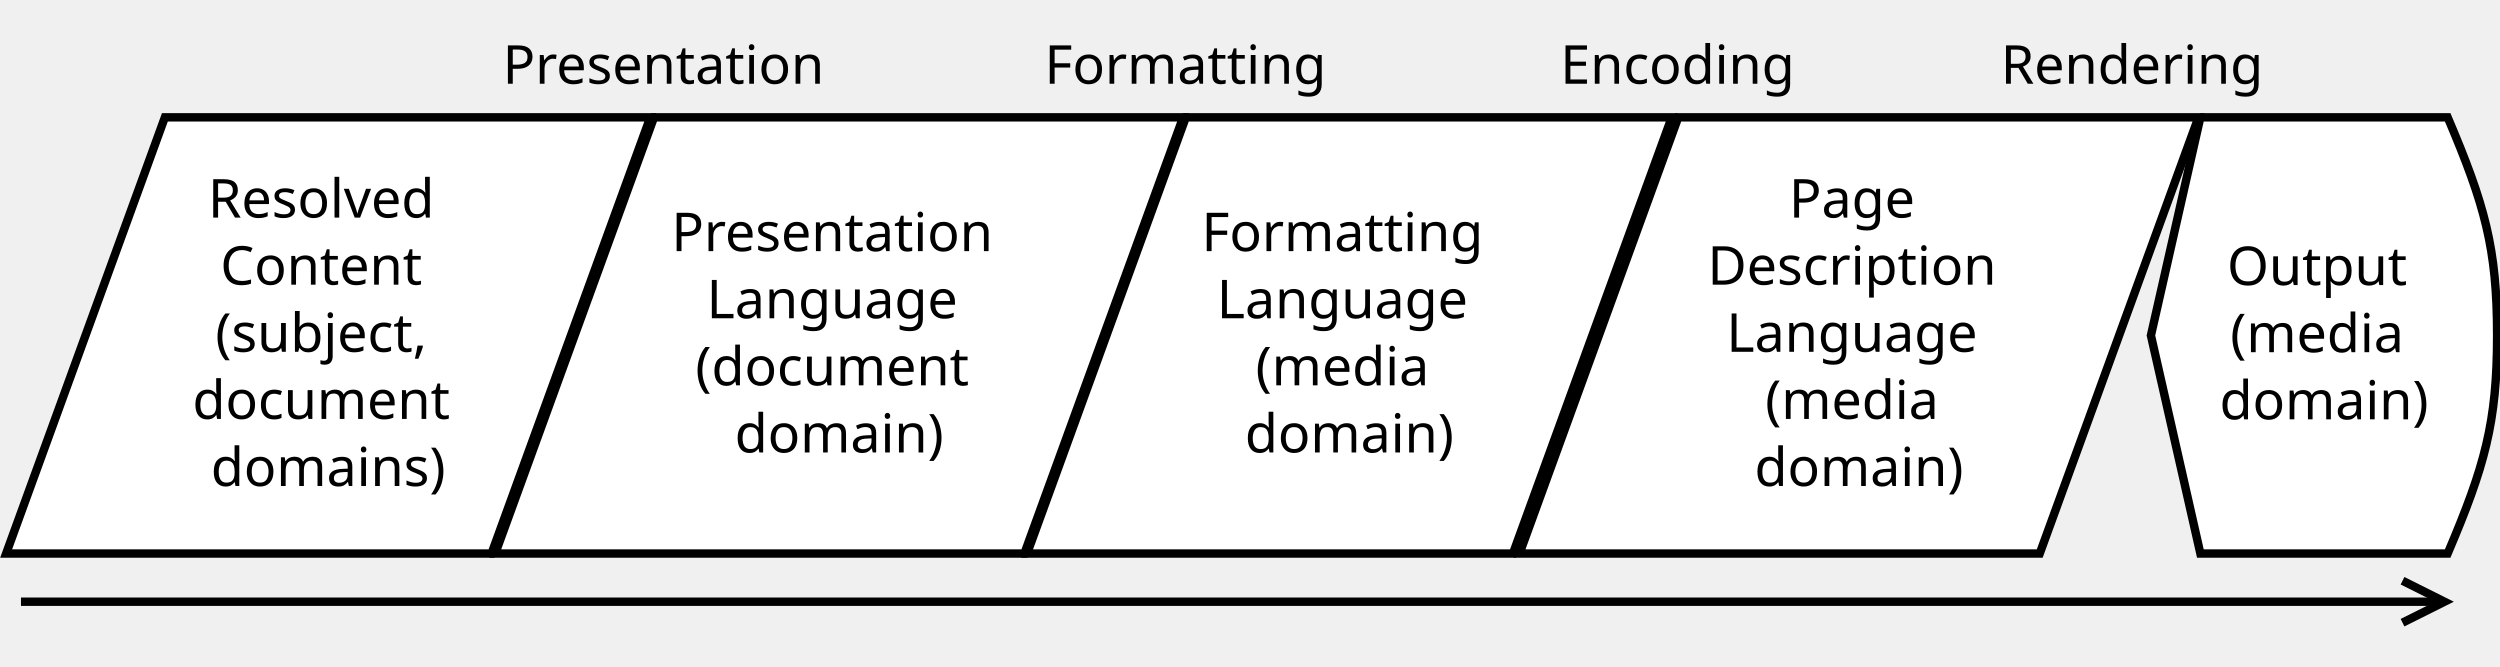
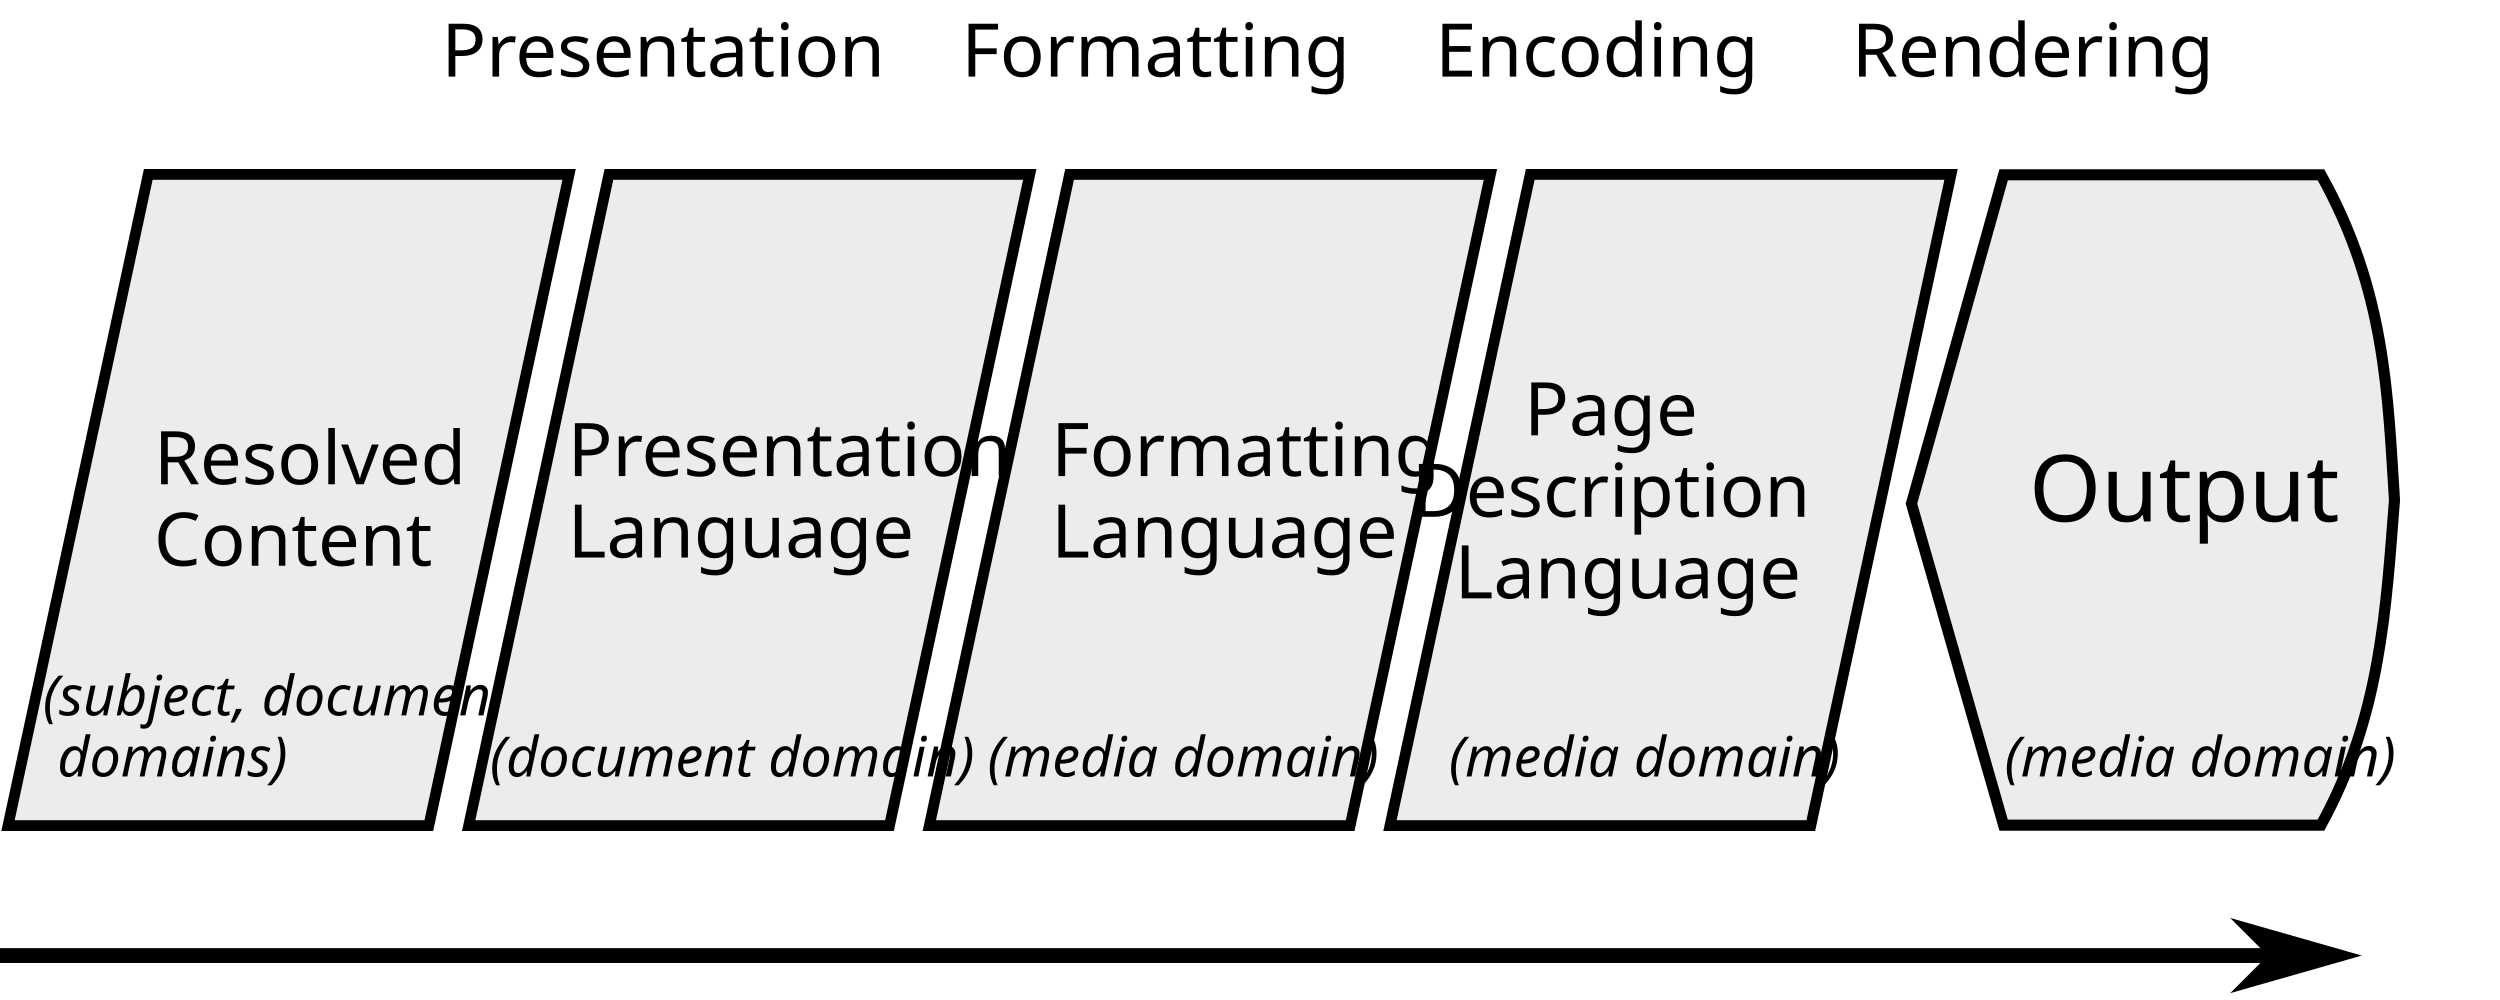
- <svg xmlns="http://www.w3.org/2000/svg" width="30cm" height="8cm" viewBox="1175 208 596 143">
-   <g>
-     <path style="fill: #ffffff" d="M 1699.57 228 L 1758.52,228 C 1767.37,248.8 1770.31,259.2 1770.31,280 C 1770.31,300.8 1767.37,311.2 1758.52,332 L 1699.57,332 L 1687.78,280 L 1699.57,228z" />
-     <path style="fill: none; fill-opacity:0; stroke-width: 2; stroke: #000000" d="M 1699.57 228 L 1758.52,228 C 1767.37,248.8 1770.31,259.2 1770.31,280 C 1770.31,300.8 1767.37,311.2 1758.52,332 L 1699.57,332 L 1687.78,280 L 1699.57,228" />
-     <text font-size="12.8" style="fill: #000000;text-anchor:middle;font-family:sans-serif;font-style:normal;font-weight:normal" x="1729.05" y="268">
-       <tspan x="1729.05" y="268">Output</tspan>
-       <tspan x="1729.05" y="284">(media</tspan>
-       <tspan x="1729.05" y="300">domain)</tspan>
+ <svg xmlns="http://www.w3.org/2000/svg" width="3.75in" height="1.5in" viewBox="0 0 337.5 135" id="svg4314" version="1.1">
+   <defs id="defs4316">
+     <marker orient="auto" refY="0" refX="0" id="Arrow1Mend" style="overflow:visible">
+       <path id="path4901" d="M 0,0 5,-5 -12.5,0 5,5 0,0 Z" style="fill:#000000;fill-opacity:1;fill-rule:evenodd;stroke:#000000;stroke-width:1pt;stroke-opacity:1" transform="matrix(-0.4,0,0,-0.4,-4,0)" />
+     </marker>
+   </defs>
+   <g id="layer2" style="display:inline" transform="translate(0,-1.2617187e-5)">
+     <rect style="opacity:1;fill:#ffffff;fill-opacity:1;fill-rule:nonzero;stroke:none;stroke-width:1.5;stroke-linecap:round;stroke-linejoin:miter;stroke-miterlimit:4;stroke-dasharray:none;stroke-dashoffset:0;stroke-opacity:1" id="rect5629" width="337.5" height="135" x="0" y="1.2617187e-05" />
+   </g>
+   <g id="layer1" transform="translate(0,-917.3622)">
+     <path style="fill:none;fill-rule:evenodd;stroke:#000000;stroke-width:2;stroke-linecap:butt;stroke-linejoin:miter;stroke-miterlimit:4;stroke-dasharray:none;stroke-opacity:1;marker-end:url(#Arrow1Mend)" d="m 0,1046.362 314.905,0" id="path4886" />
+     <path style="fill:#ececec;fill-rule:evenodd;stroke:#000000;stroke-width:1.456;stroke-linecap:butt;stroke-linejoin:miter;stroke-miterlimit:4;stroke-dasharray:none;stroke-opacity:1" d="m 1.08,1028.819 18.937,-87.914 56.812,0 -18.937,87.914 z" id="path5837" />
+     <text id="text5839" y="1013.935" x="5.793" style="font-style:normal;font-variant:normal;font-weight:normal;font-stretch:normal;font-size:8.75px;line-height:110%;font-family:'Gill Sans';-inkscape-font-specification:'Gill Sans, Normal';text-align:start;letter-spacing:0px;word-spacing:0px;writing-mode:lr-tb;text-anchor:start;fill:#000000;fill-opacity:1;stroke:none;stroke-width:1px;stroke-linecap:butt;stroke-linejoin:miter;stroke-opacity:1" xml:space="preserve">
+       <tspan y="1013.935" x="5.793" style="font-style:italic;font-variant:normal;font-weight:normal;font-stretch:normal;font-size:7.5px;font-family:'Gill Sans';-inkscape-font-specification:'Gill Sans Italic'" id="tspan5858">(subject, document</tspan>
+       <tspan y="1022.185" x="5.793" style="font-style:italic;font-variant:normal;font-weight:normal;font-stretch:normal;font-size:7.5px;font-family:'Gill Sans';-inkscape-font-specification:'Gill Sans Italic'" id="tspan5852"> domains)</tspan>
+     </text>
+     <path id="path5263" d="m 187.647,1028.819 18.937,-87.914 56.812,0 -18.937,87.914 z" style="fill:#ececec;fill-rule:evenodd;stroke:#000000;stroke-width:1.456;stroke-linecap:butt;stroke-linejoin:miter;stroke-miterlimit:4;stroke-dasharray:none;stroke-opacity:1" />
+     <path style="fill:#ececec;fill-rule:evenodd;stroke:#000000;stroke-width:1.5;stroke-linecap:butt;stroke-linejoin:miter;stroke-miterlimit:4;stroke-dasharray:none;stroke-opacity:1" d="m 258.047,985.357 12.444,-44.396 42.839,0 c 8.714,15.587 9.006,29.556 9.925,43.9 -1.143,14.633 -1.862,29.267 -9.925,43.9 l -42.839,0 z" id="path5265" />
+     <text xml:space="preserve" style="font-style:normal;font-variant:normal;font-weight:normal;font-stretch:normal;font-size:7.5px;line-height:110%;font-family:'Gill Sans';-inkscape-font-specification:'Gill Sans, Normal';text-align:start;letter-spacing:0px;word-spacing:0px;writing-mode:lr-tb;text-anchor:start;fill:#000000;fill-opacity:1;stroke:none;stroke-width:1px;stroke-linecap:butt;stroke-linejoin:miter;stroke-opacity:1" x="59.592" y="927.703" id="text5547">
+       <tspan id="tspan5549" x="59.592" y="927.703" style="font-size:10px">Presentation</tspan>
+     </text>
+     <text xml:space="preserve" style="font-style:normal;font-variant:normal;font-weight:normal;font-stretch:normal;font-size:7.5px;line-height:110%;font-family:'Gill Sans';-inkscape-font-specification:'Gill Sans, Normal';text-align:start;letter-spacing:0px;word-spacing:0px;writing-mode:lr-tb;text-anchor:start;fill:#000000;fill-opacity:1;stroke:none;stroke-width:1px;stroke-linecap:butt;stroke-linejoin:miter;stroke-opacity:1" x="129.787" y="927.703" id="text5551">
+       <tspan id="tspan5553" x="129.787" y="927.703" style="font-size:10px">Formatting</tspan>
+     </text>
+     <text xml:space="preserve" style="font-style:normal;font-variant:normal;font-weight:normal;font-stretch:normal;font-size:7.5px;line-height:110%;font-family:'Gill Sans';-inkscape-font-specification:'Gill Sans, Normal';text-align:start;letter-spacing:0px;word-spacing:0px;writing-mode:lr-tb;text-anchor:start;fill:#000000;fill-opacity:1;stroke:none;stroke-width:1px;stroke-linecap:butt;stroke-linejoin:miter;stroke-opacity:1" x="193.756" y="927.703" id="text5555">
+       <tspan id="tspan5557" x="193.756" y="927.703" style="font-size:10px">Encoding</tspan>
+     </text>
+     <text xml:space="preserve" style="font-style:normal;font-variant:normal;font-weight:normal;font-stretch:normal;font-size:7.5px;line-height:110%;font-family:'Gill Sans';-inkscape-font-specification:'Gill Sans, Normal';text-align:start;letter-spacing:0px;word-spacing:0px;writing-mode:lr-tb;text-anchor:start;fill:#000000;fill-opacity:1;stroke:none;stroke-width:1px;stroke-linecap:butt;stroke-linejoin:miter;stroke-opacity:1" x="250.001" y="927.703" id="text5559">
+       <tspan id="tspan5561" x="250.001" y="927.703" style="font-size:10px">Rendering</tspan>
+     </text>
+     <path style="fill:#ececec;fill-rule:evenodd;stroke:#000000;stroke-width:1.456;stroke-linecap:butt;stroke-linejoin:miter;stroke-miterlimit:4;stroke-dasharray:none;stroke-opacity:1" d="m 125.458,1028.819 18.937,-87.914 56.812,0 -18.937,87.914 z" id="path5833" />
+     <path id="path5835" d="m 63.269,1028.819 18.937,-87.914 56.812,0 -18.937,87.914 z" style="fill:#ececec;fill-rule:evenodd;stroke:#000000;stroke-width:1.456;stroke-linecap:butt;stroke-linejoin:miter;stroke-miterlimit:4;stroke-dasharray:none;stroke-opacity:1" />
+     <text xml:space="preserve" style="font-style:normal;font-variant:normal;font-weight:normal;font-stretch:normal;font-size:8.75px;line-height:110%;font-family:'Gill Sans';-inkscape-font-specification:'Gill Sans, Normal';text-align:start;letter-spacing:0px;word-spacing:0px;writing-mode:lr-tb;text-anchor:start;fill:#000000;fill-opacity:1;stroke:none;stroke-width:1px;stroke-linecap:butt;stroke-linejoin:miter;stroke-opacity:1" x="66.149" y="1022.185" id="text5862">
+       <tspan x="66.149" y="1022.185" id="tspan5866" style="font-style:italic;font-variant:normal;font-weight:normal;font-stretch:normal;font-size:7.5px;font-family:'Gill Sans';-inkscape-font-specification:'Gill Sans Italic'">(document domain)</tspan>
+     </text>
+     <text id="text5868" y="1022.185" x="133.324" style="font-style:normal;font-variant:normal;font-weight:normal;font-stretch:normal;font-size:8.75px;line-height:110%;font-family:'Gill Sans';-inkscape-font-specification:'Gill Sans, Normal';text-align:start;letter-spacing:0px;word-spacing:0px;writing-mode:lr-tb;text-anchor:start;fill:#000000;fill-opacity:1;stroke:none;stroke-width:1px;stroke-linecap:butt;stroke-linejoin:miter;stroke-opacity:1" xml:space="preserve">
+       <tspan style="font-style:italic;font-variant:normal;font-weight:normal;font-stretch:normal;font-size:7.5px;font-family:'Gill Sans';-inkscape-font-specification:'Gill Sans Italic'" id="tspan5872" y="1022.185" x="133.324">(media domain)</tspan>
+     </text>
+     <text xml:space="preserve" style="font-style:normal;font-variant:normal;font-weight:normal;font-stretch:normal;font-size:8.75px;line-height:110%;font-family:'Gill Sans';-inkscape-font-specification:'Gill Sans, Normal';text-align:start;letter-spacing:0px;word-spacing:0px;writing-mode:lr-tb;text-anchor:start;fill:#000000;fill-opacity:1;stroke:none;stroke-width:1px;stroke-linecap:butt;stroke-linejoin:miter;stroke-opacity:1" x="195.602" y="1022.185" id="text5876">
+       <tspan x="195.602" y="1022.185" id="tspan5878" style="font-style:italic;font-variant:normal;font-weight:normal;font-stretch:normal;font-size:7.5px;font-family:'Gill Sans';-inkscape-font-specification:'Gill Sans Italic'">(media domain)</tspan>
+     </text>
+     <text id="text5880" y="1022.185" x="270.623" style="font-style:normal;font-variant:normal;font-weight:normal;font-stretch:normal;font-size:8.75px;line-height:110%;font-family:'Gill Sans';-inkscape-font-specification:'Gill Sans, Normal';text-align:start;letter-spacing:0px;word-spacing:0px;writing-mode:lr-tb;text-anchor:start;fill:#000000;fill-opacity:1;stroke:none;stroke-width:1px;stroke-linecap:butt;stroke-linejoin:miter;stroke-opacity:1" xml:space="preserve">
+       <tspan style="font-style:italic;font-variant:normal;font-weight:normal;font-stretch:normal;font-size:7.5px;font-family:'Gill Sans';-inkscape-font-specification:'Gill Sans Italic'" id="tspan5882" y="1022.185" x="270.623">(media domain)</tspan>
+     </text>
+     <text xml:space="preserve" style="font-style:normal;font-variant:normal;font-weight:normal;font-stretch:normal;font-size:8.75px;line-height:110%;font-family:'Gill Sans';-inkscape-font-specification:'Gill Sans, Normal';text-align:start;letter-spacing:0px;word-spacing:0px;writing-mode:lr-tb;text-anchor:start;fill:#000000;fill-opacity:1;stroke:none;stroke-width:1px;stroke-linecap:butt;stroke-linejoin:miter;stroke-opacity:1" x="20.777" y="982.734" id="text5886">
+       <tspan id="tspan5888" x="20.777" y="982.734" style="font-size:10px">Resolved</tspan>
+       <tspan x="20.777" y="993.734" id="tspan5890" style="font-size:10px">Content</tspan>
+     </text>
+     <text xml:space="preserve" style="font-style:normal;font-variant:normal;font-weight:normal;font-stretch:normal;font-size:8.75px;line-height:110%;font-family:'Gill Sans';-inkscape-font-specification:'Gill Sans, Normal';text-align:start;letter-spacing:0px;word-spacing:0px;writing-mode:lr-tb;text-anchor:start;fill:#000000;fill-opacity:1;stroke:none;stroke-width:1px;stroke-linecap:butt;stroke-linejoin:miter;stroke-opacity:1" x="76.641" y="981.633" id="text5892">
+       <tspan id="tspan5894" x="76.641" y="981.633" style="font-size:10px">Presentation</tspan>
+       <tspan x="76.641" y="992.633" id="tspan5896" style="font-size:10px">Language</tspan>
+     </text>
+     <text xml:space="preserve" style="font-style:normal;font-variant:normal;font-weight:normal;font-stretch:normal;font-size:8.75px;line-height:110%;font-family:'Gill Sans';-inkscape-font-specification:'Gill Sans, Normal';text-align:start;letter-spacing:0px;word-spacing:0px;writing-mode:lr-tb;text-anchor:start;fill:#000000;fill-opacity:1;stroke:none;stroke-width:1px;stroke-linecap:butt;stroke-linejoin:miter;stroke-opacity:1" x="141.921" y="981.628" id="text5898">
+       <tspan id="tspan5900" x="141.921" y="981.628" style="font-size:10px">Formatting</tspan>
+       <tspan x="141.921" y="992.628" id="tspan5902" style="font-size:10px">Language</tspan>
+     </text>
+     <text xml:space="preserve" style="font-style:normal;font-variant:normal;font-weight:normal;font-stretch:normal;font-size:8.75px;line-height:110%;font-family:'Gill Sans';-inkscape-font-specification:'Gill Sans, Normal';text-align:start;letter-spacing:0px;word-spacing:0px;writing-mode:lr-tb;text-anchor:start;fill:#000000;fill-opacity:1;stroke:none;stroke-width:1px;stroke-linecap:butt;stroke-linejoin:miter;stroke-opacity:1" x="225.446" y="976.133" id="text5904">
+       <tspan id="tspan5906" x="225.446" y="976.133" style="font-size:10px;text-align:center;text-anchor:middle">Page</tspan>
+       <tspan x="225.446" y="987.133" id="tspan5908" style="font-size:10px;text-align:center;text-anchor:middle">Description</tspan>
+       <tspan x="225.446" y="998.133" id="tspan5910" style="font-size:10px;text-align:center;text-anchor:middle">Language</tspan>
+     </text>
+     <text xml:space="preserve" style="font-style:normal;font-variant:normal;font-weight:normal;font-stretch:normal;font-size:8.75px;line-height:110%;font-family:'Gill Sans';-inkscape-font-specification:'Gill Sans, Normal';text-align:start;letter-spacing:0px;word-spacing:0px;writing-mode:lr-tb;text-anchor:start;fill:#000000;fill-opacity:1;stroke:none;stroke-width:1px;stroke-linecap:butt;stroke-linejoin:miter;stroke-opacity:1" x="273.912" y="987.755" id="text5912">
+       <tspan id="tspan5914" x="273.912" y="987.755" style="font-size:12.5px">Output</tspan>
    </text>
  </g>
-   <g>
-     <polygon style="fill: #ffffff" points="1575.1,228 1699.12,228 1661.27,332 1537.25,332 " />
-     <polygon style="fill: none; fill-opacity:0; stroke-width: 2; stroke: #000000" points="1575.1,228 1699.12,228 1661.27,332 1537.25,332 " />
-     <text font-size="12.8" style="fill: #000000;text-anchor:middle;font-family:sans-serif;font-style:normal;font-weight:normal" x="1618.18" y="251.9">
-       <tspan x="1618.18" y="251.9">Page</tspan>
-       <tspan x="1618.18" y="267.9">Description</tspan>
-       <tspan x="1618.18" y="283.9">Language</tspan>
-       <tspan x="1618.18" y="299.9">(media</tspan>
-       <tspan x="1618.18" y="315.9">domain)</tspan>
-     </text>
-   </g>
-   <text font-size="12.8" style="fill: #000000;text-anchor:start;font-family:sans-serif;font-style:normal;font-weight:normal" x="1652" y="220">
-     <tspan x="1652" y="220">Rendering</tspan>
-   </text>
-   <g>
-     <polygon style="fill: #ffffff" points="1457.7,228 1573.54,228 1535.69,332 1419.85,332 " />
-     <polygon style="fill: none; fill-opacity:0; stroke-width: 2; stroke: #000000" points="1457.7,228 1573.54,228 1535.69,332 1419.85,332 " />
-     <text font-size="12.8" style="fill: #000000;text-anchor:middle;font-family:sans-serif;font-style:normal;font-weight:normal" x="1496.69" y="259.9">
-       <tspan x="1496.69" y="259.9">Formatting</tspan>
-       <tspan x="1496.69" y="275.9">Language</tspan>
-       <tspan x="1496.69" y="291.9">(media</tspan>
-       <tspan x="1496.69" y="307.9">domain)</tspan>
-     </text>
-   </g>
-   <text font-size="12.8" style="fill: #000000;text-anchor:start;font-family:sans-serif;font-style:normal;font-weight:normal" x="1546.99" y="220">
-     <tspan x="1546.99" y="220">Encoding</tspan>
-   </text>
-   <g>
-     <polygon style="fill: #ffffff" points="1330.92,228 1457.06,228 1419.21,332 1293.06,332 " />
-     <polygon style="fill: none; fill-opacity:0; stroke-width: 2; stroke: #000000" points="1330.92,228 1457.06,228 1419.21,332 1293.06,332 " />
-     <text font-size="12.8" style="fill: #000000;text-anchor:middle;font-family:sans-serif;font-style:normal;font-weight:normal" x="1375.06" y="259.9">
-       <tspan x="1375.06" y="259.9">Presentation</tspan>
-       <tspan x="1375.06" y="275.9">Language</tspan>
-       <tspan x="1375.06" y="291.9">(document</tspan>
-       <tspan x="1375.06" y="307.9">domain)</tspan>
-     </text>
-   </g>
-   <text font-size="12.8" style="fill: #000000;text-anchor:start;font-family:sans-serif;font-style:normal;font-weight:normal" x="1424.03" y="220">
-     <tspan x="1424.03" y="220">Formatting</tspan>
-   </text>
-   <g>
-     <polygon style="fill: #ffffff" points="1214.31,228 1330.03,228 1292.18,332 1176.46,332 " />
-     <polygon style="fill: none; fill-opacity:0; stroke-width: 2; stroke: #000000" points="1214.31,228 1330.03,228 1292.18,332 1176.46,332 " />
-     <text font-size="12.8" style="fill: #000000;text-anchor:middle;font-family:sans-serif;font-style:normal;font-weight:normal" x="1253.24" y="251.9">
-       <tspan x="1253.24" y="251.9">Resolved</tspan>
-       <tspan x="1253.24" y="267.9">Content</tspan>
-       <tspan x="1253.24" y="283.9">(subject,</tspan>
-       <tspan x="1253.24" y="299.9">document</tspan>
-       <tspan x="1253.24" y="315.9">domains)</tspan>
-     </text>
-   </g>
-   <text font-size="12.8" style="fill: #000000;text-anchor:start;font-family:sans-serif;font-style:normal;font-weight:normal" x="1294.85" y="220">
-     <tspan x="1294.85" y="220">Presentation</tspan>
-   </text>
-   <g>
-     <line style="fill: none; fill-opacity:0; stroke-width: 2; stroke: #000000" x1="1180" y1="343.482" x2="1755.53" y2="343.482" />
-     <polyline style="fill: none; fill-opacity:0; stroke-width: 2; stroke: #000000" points="1747.76,348.482 1757.76,343.482 1747.76,338.482 " />
-   </g>
</svg>
